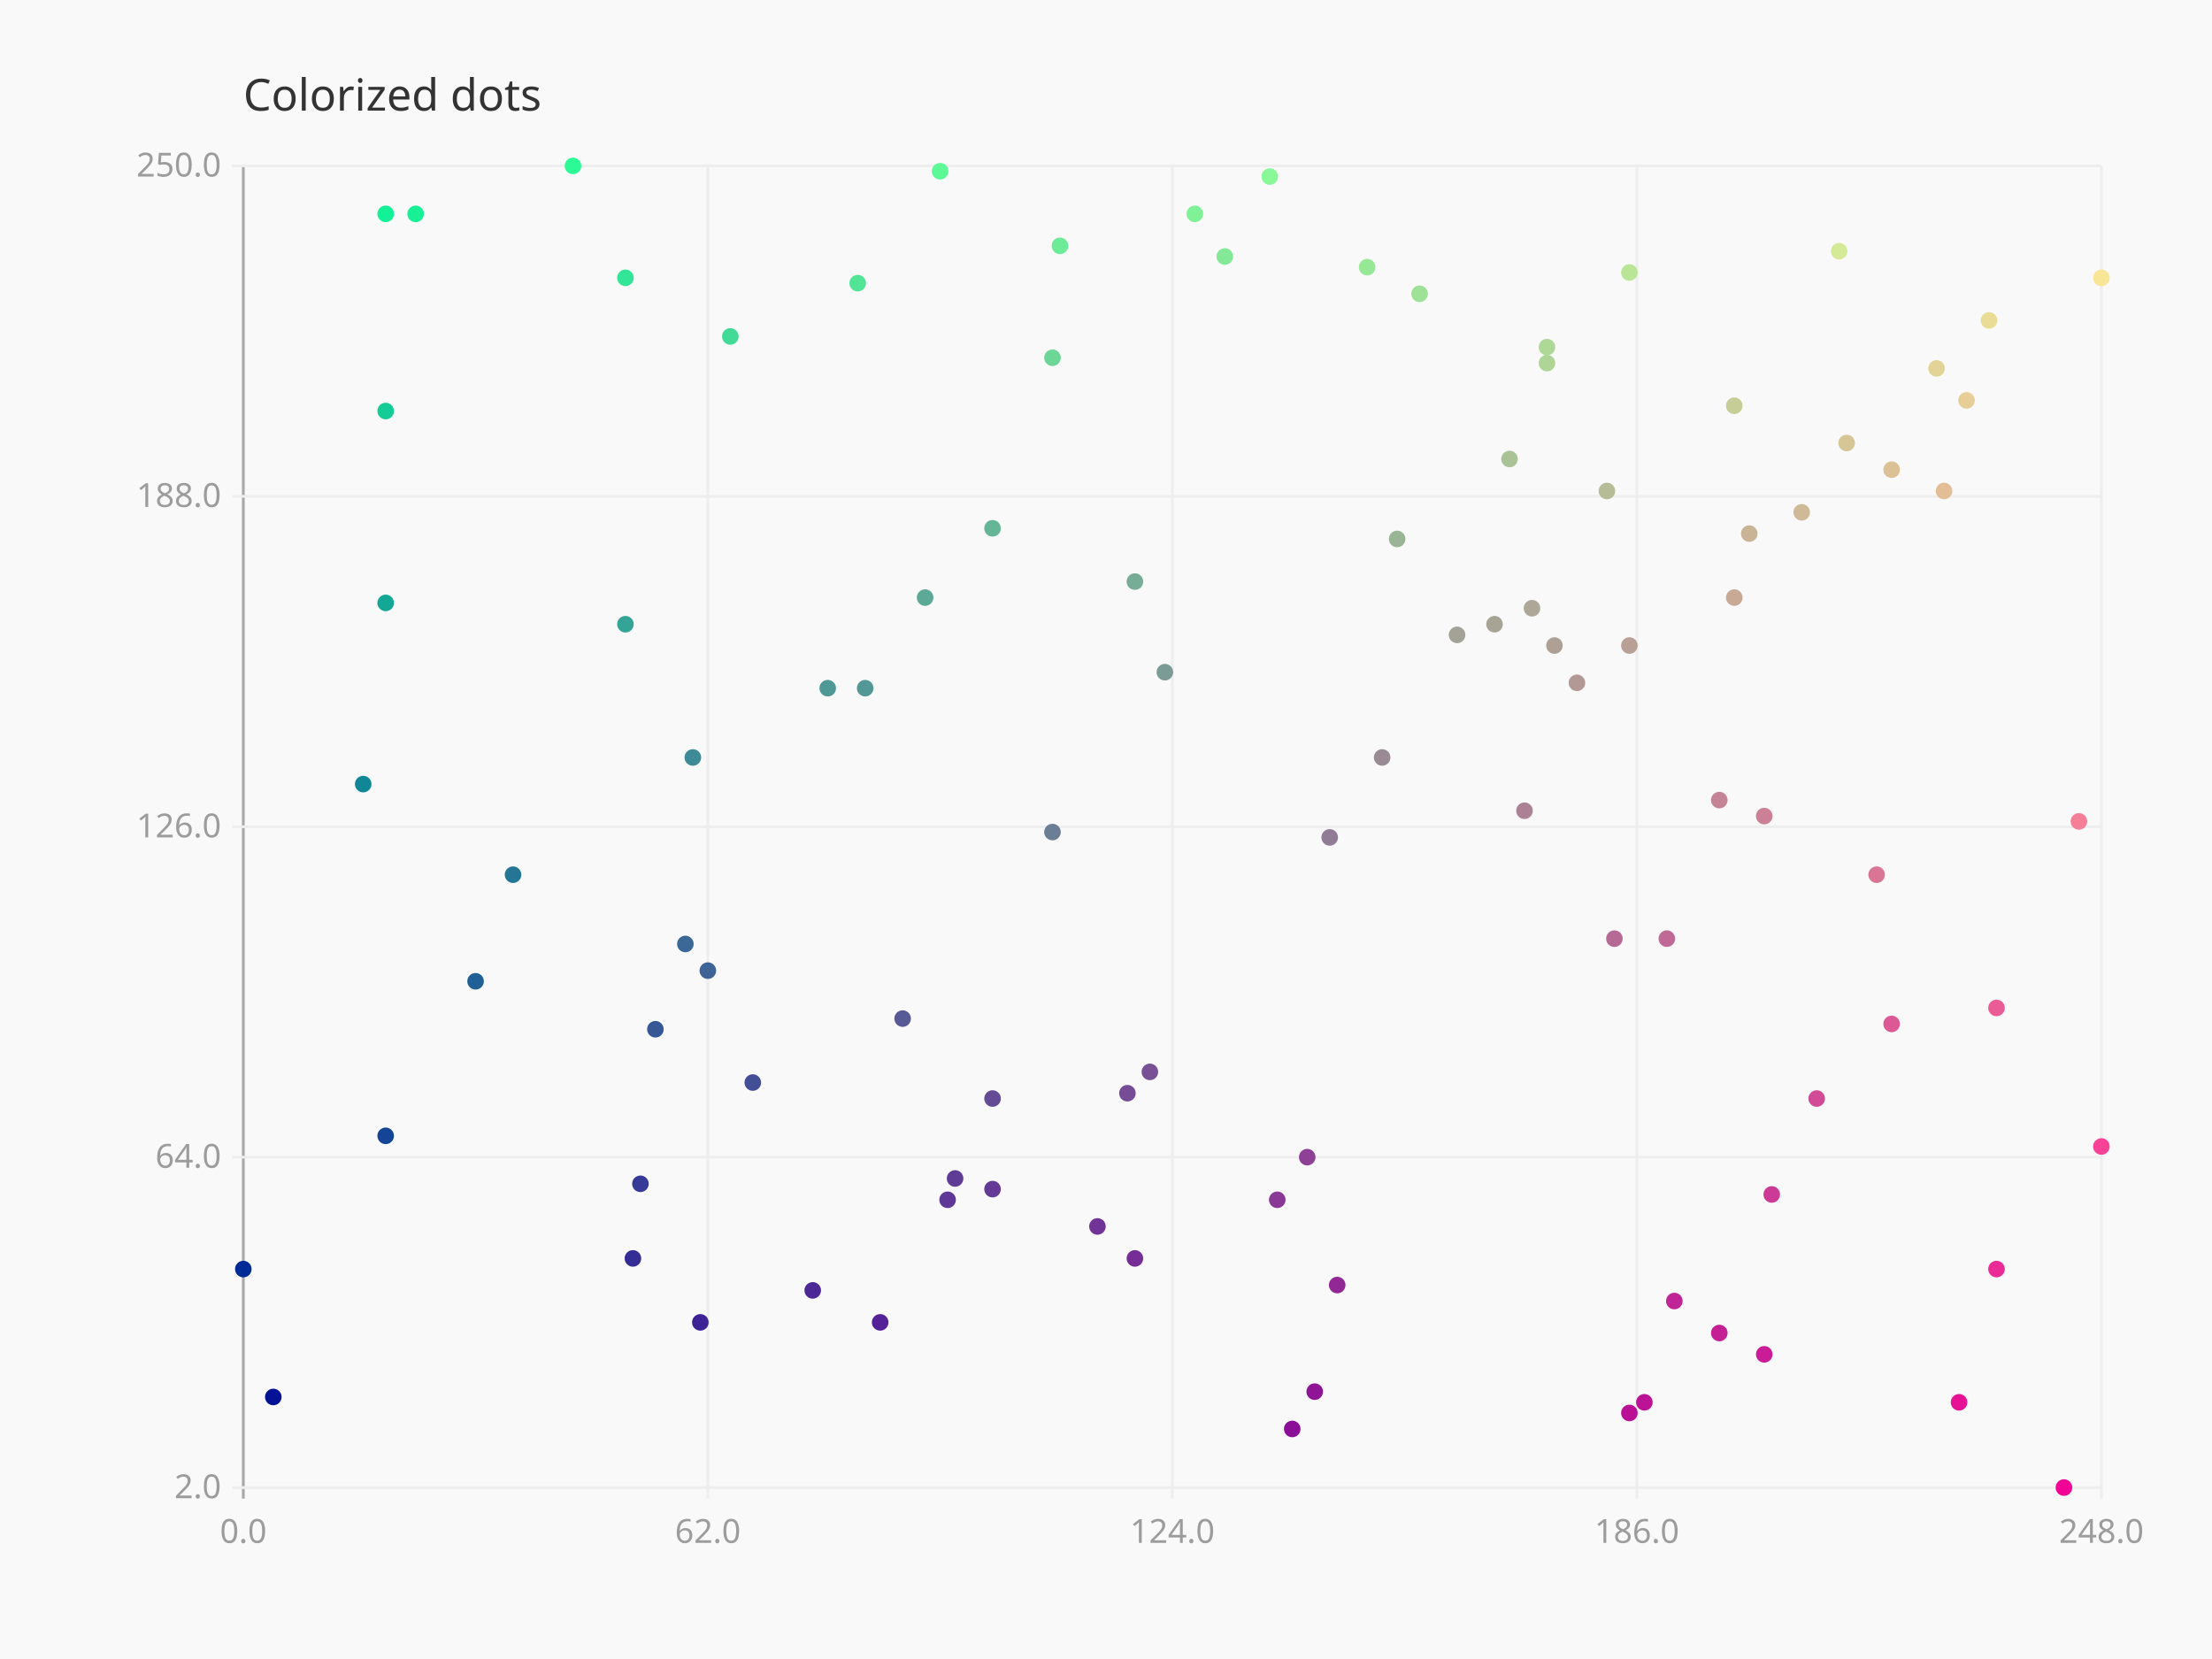
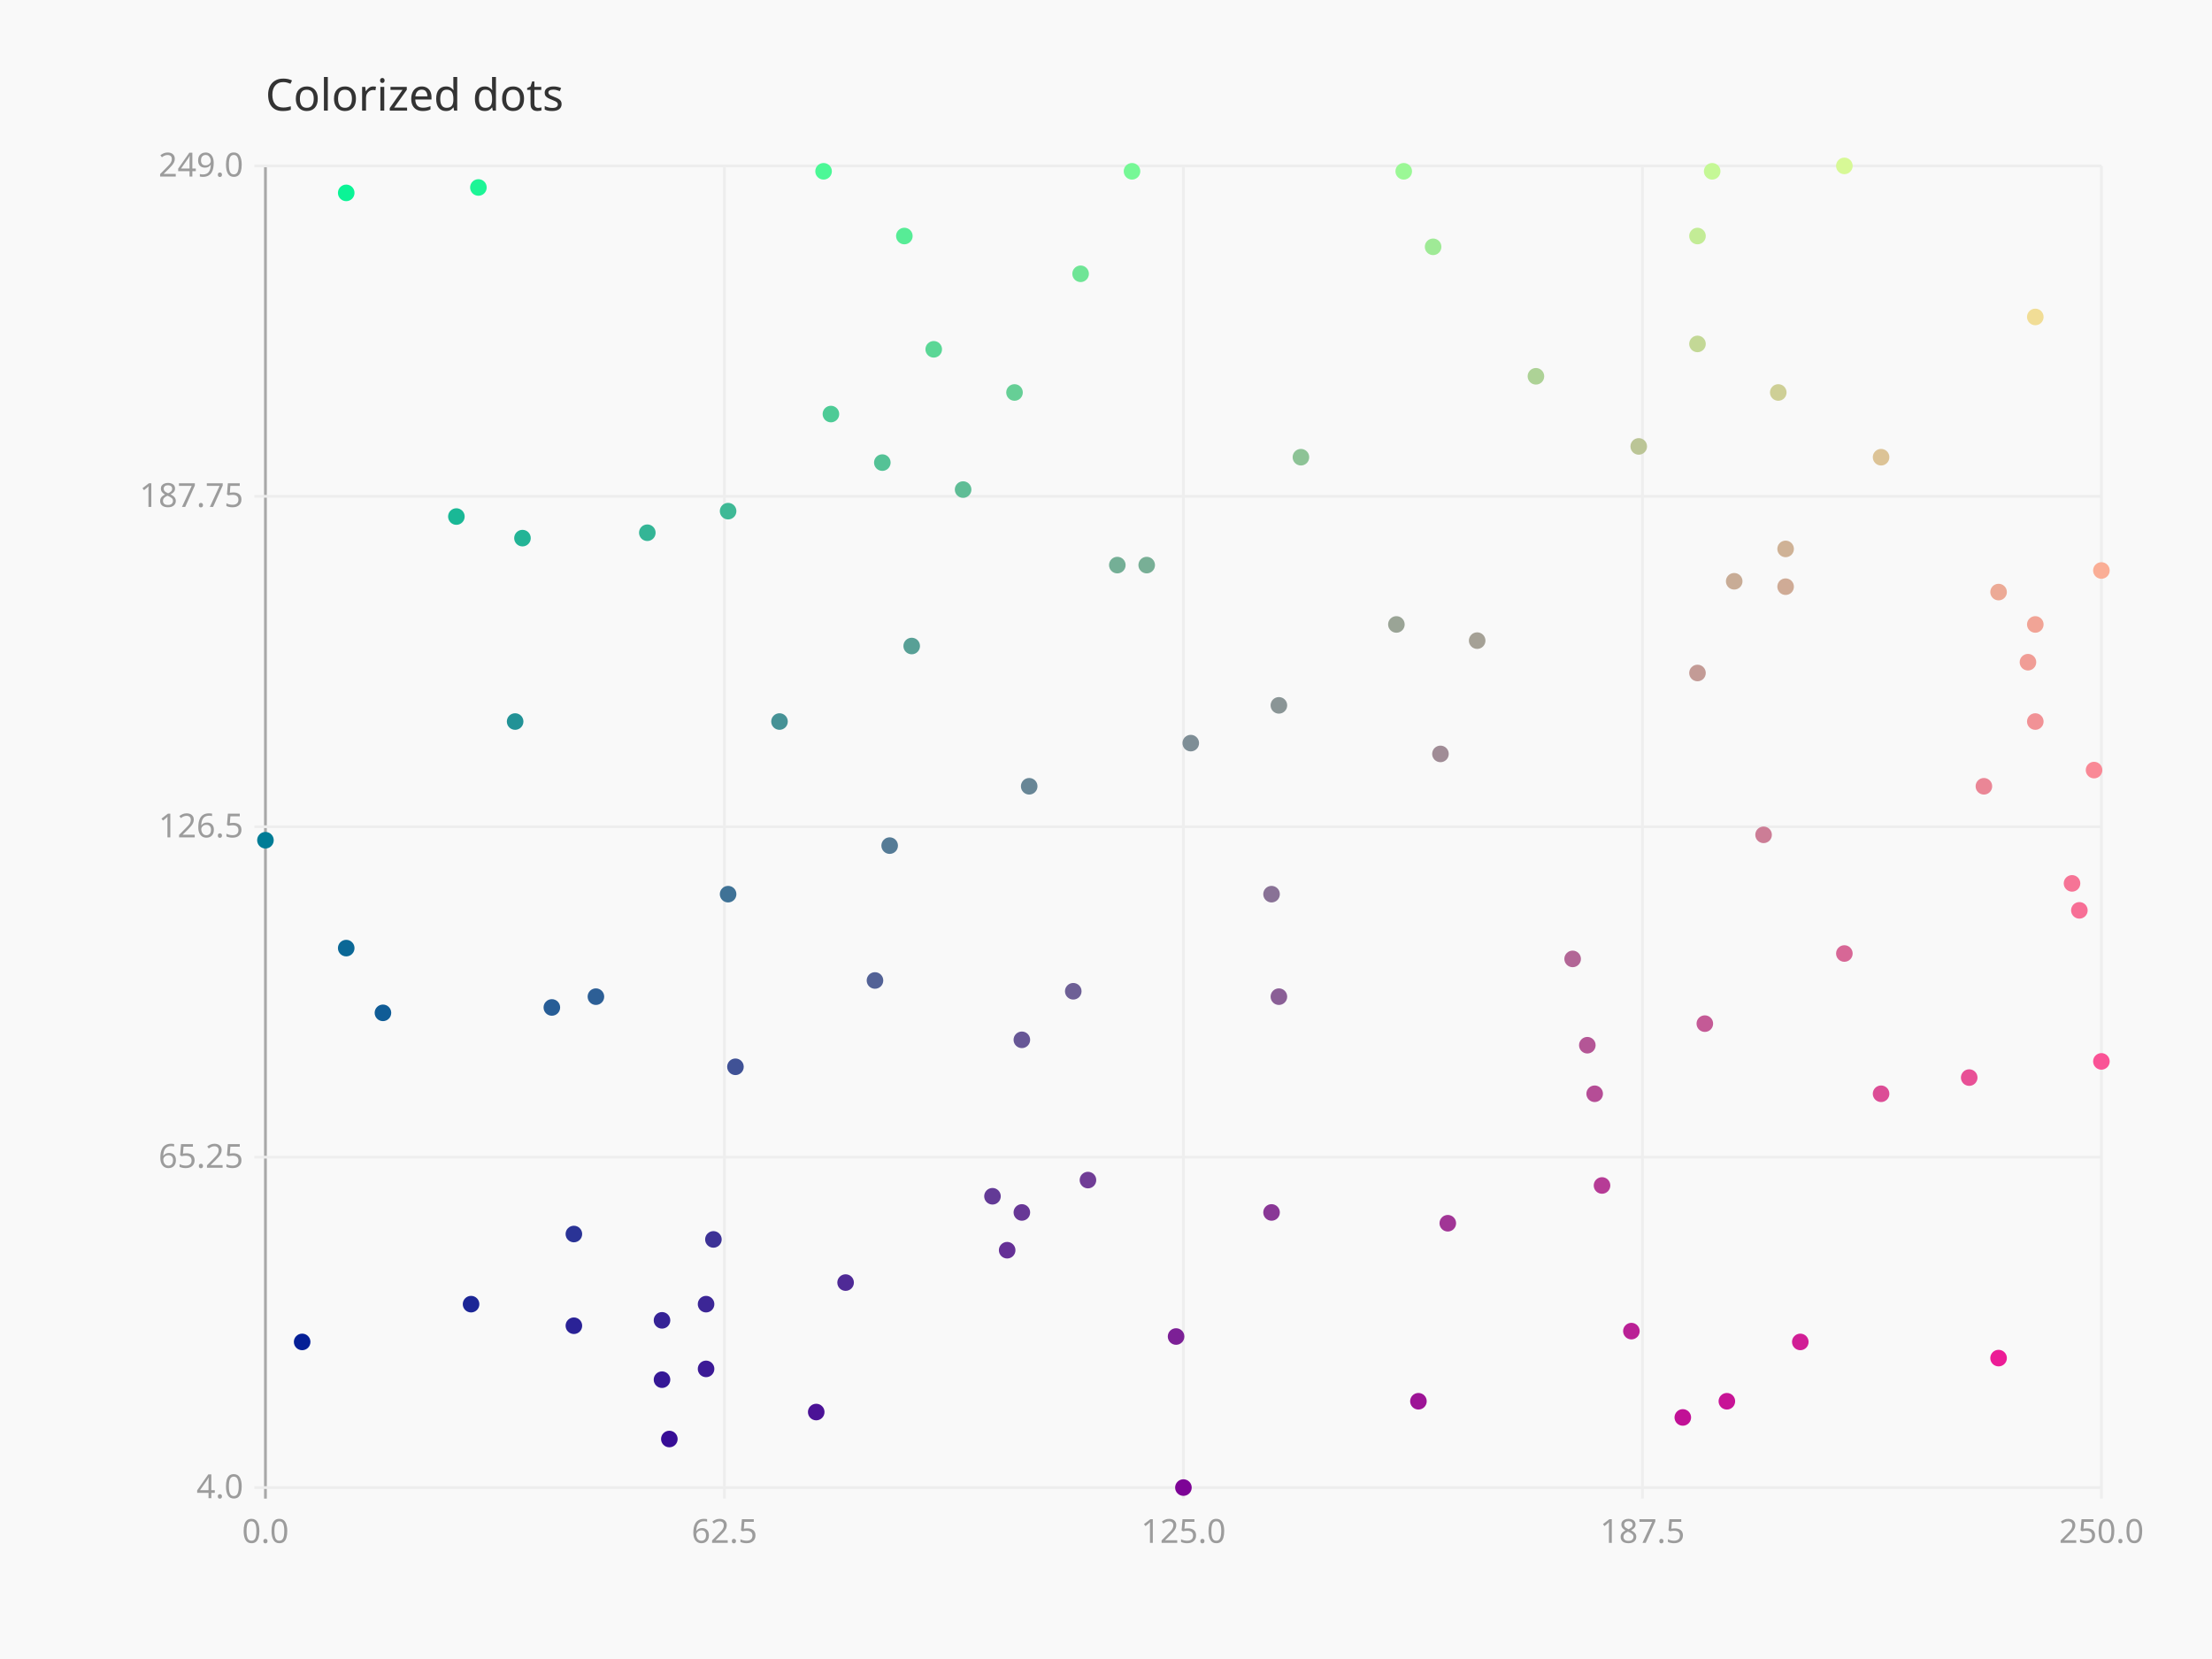
<svg xmlns="http://www.w3.org/2000/svg" height="600" version="1.1" width="800">
  <g>
    <rect fill="#f9f9f9" height="600" width="800" x="0" y="0" />
    <g transform="translate(40 40)">
-       <g transform="translate(48 0)">
+       <g transform="translate(56 0)">
        <text fill="#333" font-family="Monaco" font-size="16" x="0" y="0">Colorized dots</text>
      </g>
      <g transform="translate(0 20)">
-         <g transform="translate(48 0)">
+         <g transform="translate(56 0)">
          <g class="axis bottom">
-             <text dy="1em" fill="#666" font-family="Monaco" text-anchor="middle" transform="" x="336.0" y="508.0" />
+             <text dy="1em" fill="#666" font-family="Monaco" text-anchor="middle" transform="" x="332.0" y="508.0" />
            <g class="tick">
              <line stroke="#a8a8a8" stroke-width="1" x1="0.0" x2="0.0" y1="0" y2="482.0" />
              <text dy="1em" fill="#9c9c9c" font-family="Monaco" text-anchor="middle" x="0.0" y="486.0">0.0</text>
            </g>
            <g class="tick">
-               <line stroke="#eee" stroke-width="1" x1="168.0" x2="168.0" y1="0" y2="482.0" />
-               <text dy="1em" fill="#9c9c9c" font-family="Monaco" text-anchor="middle" x="168.0" y="486.0">62.0</text>
+               <line stroke="#eee" stroke-width="1" x1="166.0" x2="166.0" y1="0" y2="482.0" />
+               <text dy="1em" fill="#9c9c9c" font-family="Monaco" text-anchor="middle" x="166.0" y="486.0">62.5</text>
            </g>
            <g class="tick">
-               <line stroke="#eee" stroke-width="1" x1="336.0" x2="336.0" y1="0" y2="482.0" />
-               <text dy="1em" fill="#9c9c9c" font-family="Monaco" text-anchor="middle" x="336.0" y="486.0">124.0</text>
+               <line stroke="#eee" stroke-width="1" x1="332.0" x2="332.0" y1="0" y2="482.0" />
+               <text dy="1em" fill="#9c9c9c" font-family="Monaco" text-anchor="middle" x="332.0" y="486.0">125.0</text>
            </g>
            <g class="tick">
-               <line stroke="#eee" stroke-width="1" x1="504.0" x2="504.0" y1="0" y2="482.0" />
-               <text dy="1em" fill="#9c9c9c" font-family="Monaco" text-anchor="middle" x="504.0" y="486.0">186.0</text>
+               <line stroke="#eee" stroke-width="1" x1="498.0" x2="498.0" y1="0" y2="482.0" />
+               <text dy="1em" fill="#9c9c9c" font-family="Monaco" text-anchor="middle" x="498.0" y="486.0">187.5</text>
            </g>
            <g class="tick">
-               <line stroke="#eee" stroke-width="1" x1="672.0" x2="672.0" y1="0" y2="482.0" />
-               <text dy="1em" fill="#9c9c9c" font-family="Monaco" text-anchor="middle" x="672.0" y="486.0">248.0</text>
+               <line stroke="#eee" stroke-width="1" x1="664.0" x2="664.0" y1="0" y2="482.0" />
+               <text dy="1em" fill="#9c9c9c" font-family="Monaco" text-anchor="middle" x="664.0" y="486.0">250.0</text>
            </g>
          </g>
          <g class="axis left">
-             <text dy="" fill="#666" font-family="Monaco" text-anchor="middle" transform="rotate(270 -48 239)" x="-48" y="239.0" />
+             <text dy="" fill="#666" font-family="Monaco" text-anchor="middle" transform="rotate(270 -56 239)" x="-56" y="239.0" />
            <g class="tick">
-               <line stroke="#eee" stroke-width="1" x1="-4" x2="672.0" y1="478.0" y2="478.0" />
-               <text dy="0.32em" fill="#9c9c9c" font-family="Monaco" text-anchor="end" x="-8" y="478.0">2.0</text>
+               <line stroke="#eee" stroke-width="1" x1="-4" x2="664.0" y1="478.0" y2="478.0" />
+               <text dy="0.32em" fill="#9c9c9c" font-family="Monaco" text-anchor="end" x="-8" y="478.0">4.0</text>
            </g>
            <g class="tick">
-               <line stroke="#eee" stroke-width="1" x1="-4" x2="672.0" y1="358.5" y2="358.5" />
-               <text dy="0.32em" fill="#9c9c9c" font-family="Monaco" text-anchor="end" x="-8" y="358.5">64.0</text>
+               <line stroke="#eee" stroke-width="1" x1="-4" x2="664.0" y1="358.5" y2="358.5" />
+               <text dy="0.32em" fill="#9c9c9c" font-family="Monaco" text-anchor="end" x="-8" y="358.5">65.25</text>
            </g>
            <g class="tick">
-               <line stroke="#eee" stroke-width="1" x1="-4" x2="672.0" y1="239.0" y2="239.0" />
-               <text dy="0.32em" fill="#9c9c9c" font-family="Monaco" text-anchor="end" x="-8" y="239.0">126.0</text>
+               <line stroke="#eee" stroke-width="1" x1="-4" x2="664.0" y1="239.0" y2="239.0" />
+               <text dy="0.32em" fill="#9c9c9c" font-family="Monaco" text-anchor="end" x="-8" y="239.0">126.5</text>
            </g>
            <g class="tick">
-               <line stroke="#eee" stroke-width="1" x1="-4" x2="672.0" y1="119.5" y2="119.5" />
-               <text dy="0.32em" fill="#9c9c9c" font-family="Monaco" text-anchor="end" x="-8" y="119.5">188.0</text>
+               <line stroke="#eee" stroke-width="1" x1="-4" x2="664.0" y1="119.5" y2="119.5" />
+               <text dy="0.32em" fill="#9c9c9c" font-family="Monaco" text-anchor="end" x="-8" y="119.5">187.75</text>
            </g>
            <g class="tick">
-               <line stroke="#eee" stroke-width="1" x1="-4" x2="672.0" y1="0.0" y2="0.0" />
-               <text dy="0.32em" fill="#9c9c9c" font-family="Monaco" text-anchor="end" x="-8" y="0.0">250.0</text>
+               <line stroke="#eee" stroke-width="1" x1="-4" x2="664.0" y1="0.0" y2="0.0" />
+               <text dy="0.32em" fill="#9c9c9c" font-family="Monaco" text-anchor="end" x="-8" y="0.0">249.0</text>
            </g>
          </g>
          <g>
            <g class="series dots">
-               <circle cx="354.968" cy="32.766" fill="rgb(131, 233, 150)" r="3" />
-               <circle cx="43.355" cy="223.581" fill="rgb(16, 134, 150)" r="3" />
-               <circle cx="620.516" cy="447.161" fill="rgb(229, 18, 150)" r="3" />
-               <circle cx="379.355" cy="456.798" fill="rgb(140, 13, 150)" r="3" />
-               <circle cx="533.806" cy="229.363" fill="rgb(197, 131, 150)" r="3" />
-               <circle cx="159.871" cy="281.403" fill="rgb(59, 104, 150)" r="3" />
-               <circle cx="612.387" cy="73.242" fill="rgb(226, 212, 150)" r="3" />
-               <circle cx="663.871" cy="237.073" fill="rgb(245, 127, 150)" r="3" />
-               <circle cx="344.129" cy="17.347" fill="rgb(127, 241, 150)" r="3" />
-               <circle cx="51.484" cy="17.347" fill="rgb(19, 241, 150)" r="3" />
-               <circle cx="514.839" cy="279.476" fill="rgb(190, 105, 150)" r="3" />
-               <circle cx="162.581" cy="213.944" fill="rgb(60, 139, 150)" r="3" />
-               <circle cx="471.484" cy="71.315" fill="rgb(174, 213, 150)" r="3" />
-               <circle cx="590.71" cy="256.347" fill="rgb(218, 117, 150)" r="3" />
-               <circle cx="466.065" cy="159.976" fill="rgb(172, 167, 150)" r="3" />
-               <circle cx="257.419" cy="366.21" fill="rgb(95, 60, 150)" r="3" />
-               <circle cx="0.0" cy="398.976" fill="rgb(0, 43, 150)" r="3" />
-               <circle cx="493.161" cy="117.573" fill="rgb(182, 189, 150)" r="3" />
-               <circle cx="138.194" cy="40.476" fill="rgb(51, 229, 150)" r="3" />
-               <circle cx="406.452" cy="36.621" fill="rgb(150, 231, 150)" r="3" />
-               <circle cx="211.355" cy="188.887" fill="rgb(78, 152, 150)" r="3" />
-               <circle cx="84.0" cy="294.895" fill="rgb(31, 97, 150)" r="3" />
-               <circle cx="501.29" cy="38.548" fill="rgb(185, 230, 150)" r="3" />
-               <circle cx="672.0" cy="354.645" fill="rgb(248, 66, 150)" r="3" />
-               <circle cx="506.71" cy="447.161" fill="rgb(187, 18, 150)" r="3" />
-               <circle cx="308.903" cy="383.556" fill="rgb(114, 51, 150)" r="3" />
-               <circle cx="623.226" cy="84.806" fill="rgb(230, 206, 150)" r="3" />
-               <circle cx="246.581" cy="156.121" fill="rgb(91, 169, 150)" r="3" />
-               <circle cx="615.097" cy="117.573" fill="rgb(227, 189, 150)" r="3" />
-               <circle cx="569.032" cy="337.298" fill="rgb(210, 75, 150)" r="3" />
-               <circle cx="563.613" cy="125.282" fill="rgb(208, 185, 150)" r="3" />
-               <circle cx="501.29" cy="451.016" fill="rgb(185, 16, 150)" r="3" />
-               <circle cx="596.129" cy="109.863" fill="rgb(220, 193, 150)" r="3" />
-               <circle cx="457.935" cy="106.008" fill="rgb(169, 195, 150)" r="3" />
-               <circle cx="392.903" cy="242.855" fill="rgb(145, 124, 150)" r="3" />
-               <circle cx="322.452" cy="395.121" fill="rgb(119, 45, 150)" r="3" />
-               <circle cx="295.355" cy="28.911" fill="rgb(109, 235, 150)" r="3" />
-               <circle cx="319.742" cy="335.371" fill="rgb(118, 76, 150)" r="3" />
-               <circle cx="238.452" cy="308.387" fill="rgb(88, 90, 150)" r="3" />
-               <circle cx="270.968" cy="131.065" fill="rgb(100, 182, 150)" r="3" />
-               <circle cx="165.29" cy="418.25" fill="rgb(61, 33, 150)" r="3" />
-               <circle cx="452.516" cy="165.758" fill="rgb(167, 164, 150)" r="3" />
-               <circle cx="425.419" cy="46.258" fill="rgb(157, 226, 150)" r="3" />
-               <circle cx="539.226" cy="86.734" fill="rgb(199, 205, 150)" r="3" />
-               <circle cx="387.484" cy="443.306" fill="rgb(143, 20, 150)" r="3" />
-               <circle cx="205.935" cy="406.685" fill="rgb(76, 39, 150)" r="3" />
-               <circle cx="252.0" cy="1.927" fill="rgb(93, 249, 150)" r="3" />
-               <circle cx="224.903" cy="188.887" fill="rgb(83, 152, 150)" r="3" />
-               <circle cx="395.613" cy="404.758" fill="rgb(146, 40, 150)" r="3" />
-               <circle cx="168.0" cy="291.04" fill="rgb(62, 99, 150)" r="3" />
-               <circle cx="550.065" cy="429.815" fill="rgb(203, 27, 150)" r="3" />
-               <circle cx="596.129" cy="310.315" fill="rgb(220, 89, 150)" r="3" />
-               <circle cx="292.645" cy="240.927" fill="rgb(108, 125, 150)" r="3" />
-               <circle cx="292.645" cy="69.387" fill="rgb(108, 214, 150)" r="3" />
-               <circle cx="417.29" cy="134.919" fill="rgb(154, 180, 150)" r="3" />
-               <circle cx="327.871" cy="327.661" fill="rgb(121, 80, 150)" r="3" />
-               <circle cx="51.484" cy="88.661" fill="rgb(19, 204, 150)" r="3" />
-               <circle cx="634.065" cy="304.532" fill="rgb(234, 92, 150)" r="3" />
-               <circle cx="438.968" cy="169.613" fill="rgb(162, 162, 150)" r="3" />
-               <circle cx="254.71" cy="373.919" fill="rgb(94, 56, 150)" r="3" />
-               <circle cx="62.323" cy="17.347" fill="rgb(23, 241, 150)" r="3" />
-               <circle cx="184.258" cy="331.516" fill="rgb(68, 78, 150)" r="3" />
-               <circle cx="384.774" cy="358.5" fill="rgb(142, 64, 150)" r="3" />
-               <circle cx="550.065" cy="235.145" fill="rgb(203, 128, 150)" r="3" />
-               <circle cx="539.226" cy="156.121" fill="rgb(199, 169, 150)" r="3" />
-               <circle cx="658.452" cy="478.0" fill="rgb(243, 2, 150)" r="3" />
-               <circle cx="533.806" cy="422.105" fill="rgb(197, 31, 150)" r="3" />
-               <circle cx="222.194" cy="42.403" fill="rgb(82, 228, 150)" r="3" />
-               <circle cx="577.161" cy="30.839" fill="rgb(213, 234, 150)" r="3" />
-               <circle cx="634.065" cy="398.976" fill="rgb(234, 43, 150)" r="3" />
-               <circle cx="176.129" cy="61.677" fill="rgb(65, 218, 150)" r="3" />
-               <circle cx="97.548" cy="256.347" fill="rgb(36, 117, 150)" r="3" />
-               <circle cx="411.871" cy="213.944" fill="rgb(152, 139, 150)" r="3" />
-               <circle cx="270.968" cy="337.298" fill="rgb(100, 75, 150)" r="3" />
-               <circle cx="119.226" cy="0.0" fill="rgb(44, 250, 150)" r="3" />
-               <circle cx="230.323" cy="418.25" fill="rgb(85, 33, 150)" r="3" />
-               <circle cx="495.871" cy="279.476" fill="rgb(183, 105, 150)" r="3" />
-               <circle cx="517.548" cy="410.54" fill="rgb(191, 37, 150)" r="3" />
-               <circle cx="579.871" cy="100.226" fill="rgb(214, 198, 150)" r="3" />
-               <circle cx="51.484" cy="350.79" fill="rgb(19, 68, 150)" r="3" />
-               <circle cx="333.29" cy="183.105" fill="rgb(123, 155, 150)" r="3" />
-               <circle cx="501.29" cy="173.468" fill="rgb(185, 160, 150)" r="3" />
-               <circle cx="552.774" cy="371.992" fill="rgb(204, 57, 150)" r="3" />
-               <circle cx="138.194" cy="165.758" fill="rgb(51, 164, 150)" r="3" />
-               <circle cx="322.452" cy="150.339" fill="rgb(119, 172, 150)" r="3" />
-               <circle cx="672.0" cy="40.476" fill="rgb(248, 229, 150)" r="3" />
-               <circle cx="140.903" cy="395.121" fill="rgb(52, 45, 150)" r="3" />
-               <circle cx="143.613" cy="368.137" fill="rgb(53, 59, 150)" r="3" />
-               <circle cx="373.935" cy="373.919" fill="rgb(138, 56, 150)" r="3" />
-               <circle cx="471.484" cy="65.532" fill="rgb(174, 216, 150)" r="3" />
-               <circle cx="270.968" cy="370.065" fill="rgb(100, 58, 150)" r="3" />
-               <circle cx="482.323" cy="186.96" fill="rgb(178, 153, 150)" r="3" />
-               <circle cx="544.645" cy="132.992" fill="rgb(201, 181, 150)" r="3" />
-               <circle cx="10.839" cy="445.234" fill="rgb(4, 19, 150)" r="3" />
-               <circle cx="149.032" cy="312.242" fill="rgb(55, 88, 150)" r="3" />
-               <circle cx="371.226" cy="3.855" fill="rgb(137, 248, 150)" r="3" />
-               <circle cx="474.194" cy="173.468" fill="rgb(175, 160, 150)" r="3" />
-               <circle cx="631.355" cy="55.895" fill="rgb(233, 221, 150)" r="3" />
-               <circle cx="463.355" cy="233.218" fill="rgb(171, 129, 150)" r="3" />
-               <circle cx="51.484" cy="158.048" fill="rgb(19, 168, 150)" r="3" />
+               <circle cx="138.112" cy="132.669" fill="rgb(52, 181, 150)" r="3" />
+               <circle cx="571.04" cy="284.849" fill="rgb(215, 103, 150)" r="3" />
+               <circle cx="233.728" cy="173.641" fill="rgb(88, 160, 150)" r="3" />
+               <circle cx="626.816" cy="431.176" fill="rgb(236, 28, 150)" r="3" />
+               <circle cx="640.096" cy="54.629" fill="rgb(241, 221, 150)" r="3" />
+               <circle cx="416.992" cy="446.784" fill="rgb(157, 20, 150)" r="3" />
+               <circle cx="103.584" cy="304.359" fill="rgb(39, 93, 150)" r="3" />
+               <circle cx="318.72" cy="144.376" fill="rgb(120, 175, 150)" r="3" />
+               <circle cx="531.2" cy="150.229" fill="rgb(200, 172, 150)" r="3" />
+               <circle cx="294.816" cy="39.02" fill="rgb(111, 229, 150)" r="3" />
+               <circle cx="169.984" cy="325.82" fill="rgb(64, 82, 150)" r="3" />
+               <circle cx="185.92" cy="200.955" fill="rgb(70, 146, 150)" r="3" />
+               <circle cx="478.08" cy="318.016" fill="rgb(180, 86, 150)" r="3" />
+               <circle cx="29.216" cy="9.755" fill="rgb(11, 244, 150)" r="3" />
+               <circle cx="411.68" cy="1.951" fill="rgb(155, 248, 150)" r="3" />
+               <circle cx="220.448" cy="294.604" fill="rgb(83, 98, 150)" r="3" />
+               <circle cx="162.016" cy="388.253" fill="rgb(61, 50, 150)" r="3" />
+               <circle cx="167.328" cy="263.388" fill="rgb(63, 114, 150)" r="3" />
+               <circle cx="262.944" cy="372.645" fill="rgb(99, 58, 150)" r="3" />
+               <circle cx="422.304" cy="29.265" fill="rgb(159, 234, 150)" r="3" />
+               <circle cx="313.408" cy="1.951" fill="rgb(118, 248, 150)" r="3" />
+               <circle cx="223.104" cy="107.306" fill="rgb(84, 194, 150)" r="3" />
+               <circle cx="584.32" cy="105.355" fill="rgb(220, 195, 150)" r="3" />
+               <circle cx="146.08" cy="460.441" fill="rgb(55, 13, 150)" r="3" />
+               <circle cx="584.32" cy="335.576" fill="rgb(220, 77, 150)" r="3" />
+               <circle cx="640.096" cy="200.955" fill="rgb(241, 146, 150)" r="3" />
+               <circle cx="69.056" cy="126.816" fill="rgb(26, 184, 150)" r="3" />
+               <circle cx="231.072" cy="25.363" fill="rgb(87, 236, 150)" r="3" />
+               <circle cx="332.0" cy="478.0" fill="rgb(125, 4, 150)" r="3" />
+               <circle cx="268.256" cy="392.155" fill="rgb(101, 48, 150)" r="3" />
+               <circle cx="143.424" cy="417.518" fill="rgb(54, 35, 150)" r="3" />
+               <circle cx="111.552" cy="386.302" fill="rgb(42, 51, 150)" r="3" />
+               <circle cx="541.824" cy="241.927" fill="rgb(204, 125, 150)" r="3" />
+               <circle cx="494.016" cy="421.42" fill="rgb(186, 33, 150)" r="3" />
+               <circle cx="143.424" cy="438.98" fill="rgb(54, 24, 150)" r="3" />
+               <circle cx="409.024" cy="165.837" fill="rgb(154, 164, 150)" r="3" />
+               <circle cx="363.872" cy="263.388" fill="rgb(137, 114, 150)" r="3" />
+               <circle cx="92.96" cy="134.62" fill="rgb(35, 180, 150)" r="3" />
+               <circle cx="334.656" cy="208.759" fill="rgb(126, 142, 150)" r="3" />
+               <circle cx="496.672" cy="101.453" fill="rgb(187, 197, 150)" r="3" />
+               <circle cx="276.224" cy="224.367" fill="rgb(104, 134, 150)" r="3" />
+               <circle cx="517.92" cy="25.363" fill="rgb(195, 236, 150)" r="3" />
+               <circle cx="273.568" cy="316.065" fill="rgb(103, 87, 150)" r="3" />
+               <circle cx="308.096" cy="144.376" fill="rgb(116, 175, 150)" r="3" />
+               <circle cx="42.496" cy="306.31" fill="rgb(16, 92, 150)" r="3" />
+               <circle cx="517.92" cy="183.396" fill="rgb(195, 155, 150)" r="3" />
+               <circle cx="292.16" cy="298.506" fill="rgb(110, 96, 150)" r="3" />
+               <circle cx="225.76" cy="245.829" fill="rgb(85, 123, 150)" r="3" />
+               <circle cx="483.392" cy="368.743" fill="rgb(182, 60, 150)" r="3" />
+               <circle cx="640.096" cy="165.837" fill="rgb(241, 164, 150)" r="3" />
+               <circle cx="480.736" cy="335.576" fill="rgb(181, 77, 150)" r="3" />
+               <circle cx="520.576" cy="310.212" fill="rgb(196, 90, 150)" r="3" />
+               <circle cx="427.616" cy="382.4" fill="rgb(161, 53, 150)" r="3" />
+               <circle cx="270.912" cy="81.943" fill="rgb(102, 207, 150)" r="3" />
+               <circle cx="523.232" cy="1.951" fill="rgb(197, 248, 150)" r="3" />
+               <circle cx="201.856" cy="1.951" fill="rgb(76, 248, 150)" r="3" />
+               <circle cx="661.344" cy="218.514" fill="rgb(249, 137, 150)" r="3" />
+               <circle cx="252.32" cy="117.061" fill="rgb(95, 189, 150)" r="3" />
+               <circle cx="656.032" cy="269.241" fill="rgb(247, 111, 150)" r="3" />
+               <circle cx="329.344" cy="423.371" fill="rgb(124, 32, 150)" r="3" />
+               <circle cx="512.608" cy="452.637" fill="rgb(193, 17, 150)" r="3" />
+               <circle cx="297.472" cy="366.792" fill="rgb(112, 61, 150)" r="3" />
+               <circle cx="374.496" cy="105.355" fill="rgb(141, 195, 150)" r="3" />
+               <circle cx="167.328" cy="124.865" fill="rgb(63, 185, 150)" r="3" />
+               <circle cx="159.36" cy="411.665" fill="rgb(60, 38, 150)" r="3" />
+               <circle cx="209.824" cy="403.861" fill="rgb(79, 42, 150)" r="3" />
+               <circle cx="366.528" cy="300.457" fill="rgb(138, 95, 150)" r="3" />
+               <circle cx="555.104" cy="425.322" fill="rgb(209, 31, 150)" r="3" />
+               <circle cx="637.44" cy="179.494" fill="rgb(240, 157, 150)" r="3" />
+               <circle cx="273.568" cy="378.498" fill="rgb(103, 55, 150)" r="3" />
+               <circle cx="653.376" cy="259.486" fill="rgb(246, 116, 150)" r="3" />
+               <circle cx="438.24" cy="171.69" fill="rgb(165, 161, 150)" r="3" />
+               <circle cx="571.04" cy="0.0" fill="rgb(215, 249, 150)" r="3" />
+               <circle cx="199.2" cy="450.686" fill="rgb(75, 18, 150)" r="3" />
+               <circle cx="616.192" cy="329.722" fill="rgb(232, 80, 150)" r="3" />
+               <circle cx="13.28" cy="425.322" fill="rgb(5, 31, 150)" r="3" />
+               <circle cx="90.304" cy="200.955" fill="rgb(34, 146, 150)" r="3" />
+               <circle cx="29.216" cy="282.898" fill="rgb(11, 104, 150)" r="3" />
+               <circle cx="77.024" cy="7.804" fill="rgb(29, 245, 150)" r="3" />
+               <circle cx="159.36" cy="435.078" fill="rgb(60, 26, 150)" r="3" />
+               <circle cx="517.92" cy="64.384" fill="rgb(195, 216, 150)" r="3" />
+               <circle cx="0.0" cy="243.878" fill="rgb(0, 124, 150)" r="3" />
+               <circle cx="472.768" cy="286.8" fill="rgb(178, 102, 150)" r="3" />
+               <circle cx="621.504" cy="224.367" fill="rgb(234, 134, 150)" r="3" />
+               <circle cx="626.816" cy="154.131" fill="rgb(236, 170, 150)" r="3" />
+               <circle cx="664.0" cy="146.327" fill="rgb(250, 174, 150)" r="3" />
+               <circle cx="549.792" cy="152.18" fill="rgb(207, 171, 150)" r="3" />
+               <circle cx="363.872" cy="378.498" fill="rgb(137, 55, 150)" r="3" />
+               <circle cx="459.488" cy="76.09" fill="rgb(173, 210, 150)" r="3" />
+               <circle cx="111.552" cy="419.469" fill="rgb(42, 34, 150)" r="3" />
+               <circle cx="528.544" cy="446.784" fill="rgb(199, 20, 150)" r="3" />
+               <circle cx="664.0" cy="323.869" fill="rgb(250, 83, 150)" r="3" />
+               <circle cx="547.136" cy="81.943" fill="rgb(206, 207, 150)" r="3" />
+               <circle cx="204.512" cy="89.747" fill="rgb(77, 203, 150)" r="3" />
+               <circle cx="119.52" cy="300.457" fill="rgb(45, 95, 150)" r="3" />
+               <circle cx="549.792" cy="138.522" fill="rgb(207, 178, 150)" r="3" />
+               <circle cx="424.96" cy="212.661" fill="rgb(160, 140, 150)" r="3" />
+               <circle cx="241.696" cy="66.335" fill="rgb(91, 215, 150)" r="3" />
+               <circle cx="366.528" cy="195.102" fill="rgb(138, 149, 150)" r="3" />
+               <circle cx="74.368" cy="411.665" fill="rgb(28, 38, 150)" r="3" />
            </g>
          </g>
        </g>
      </g>
    </g>
  </g>
</svg>
